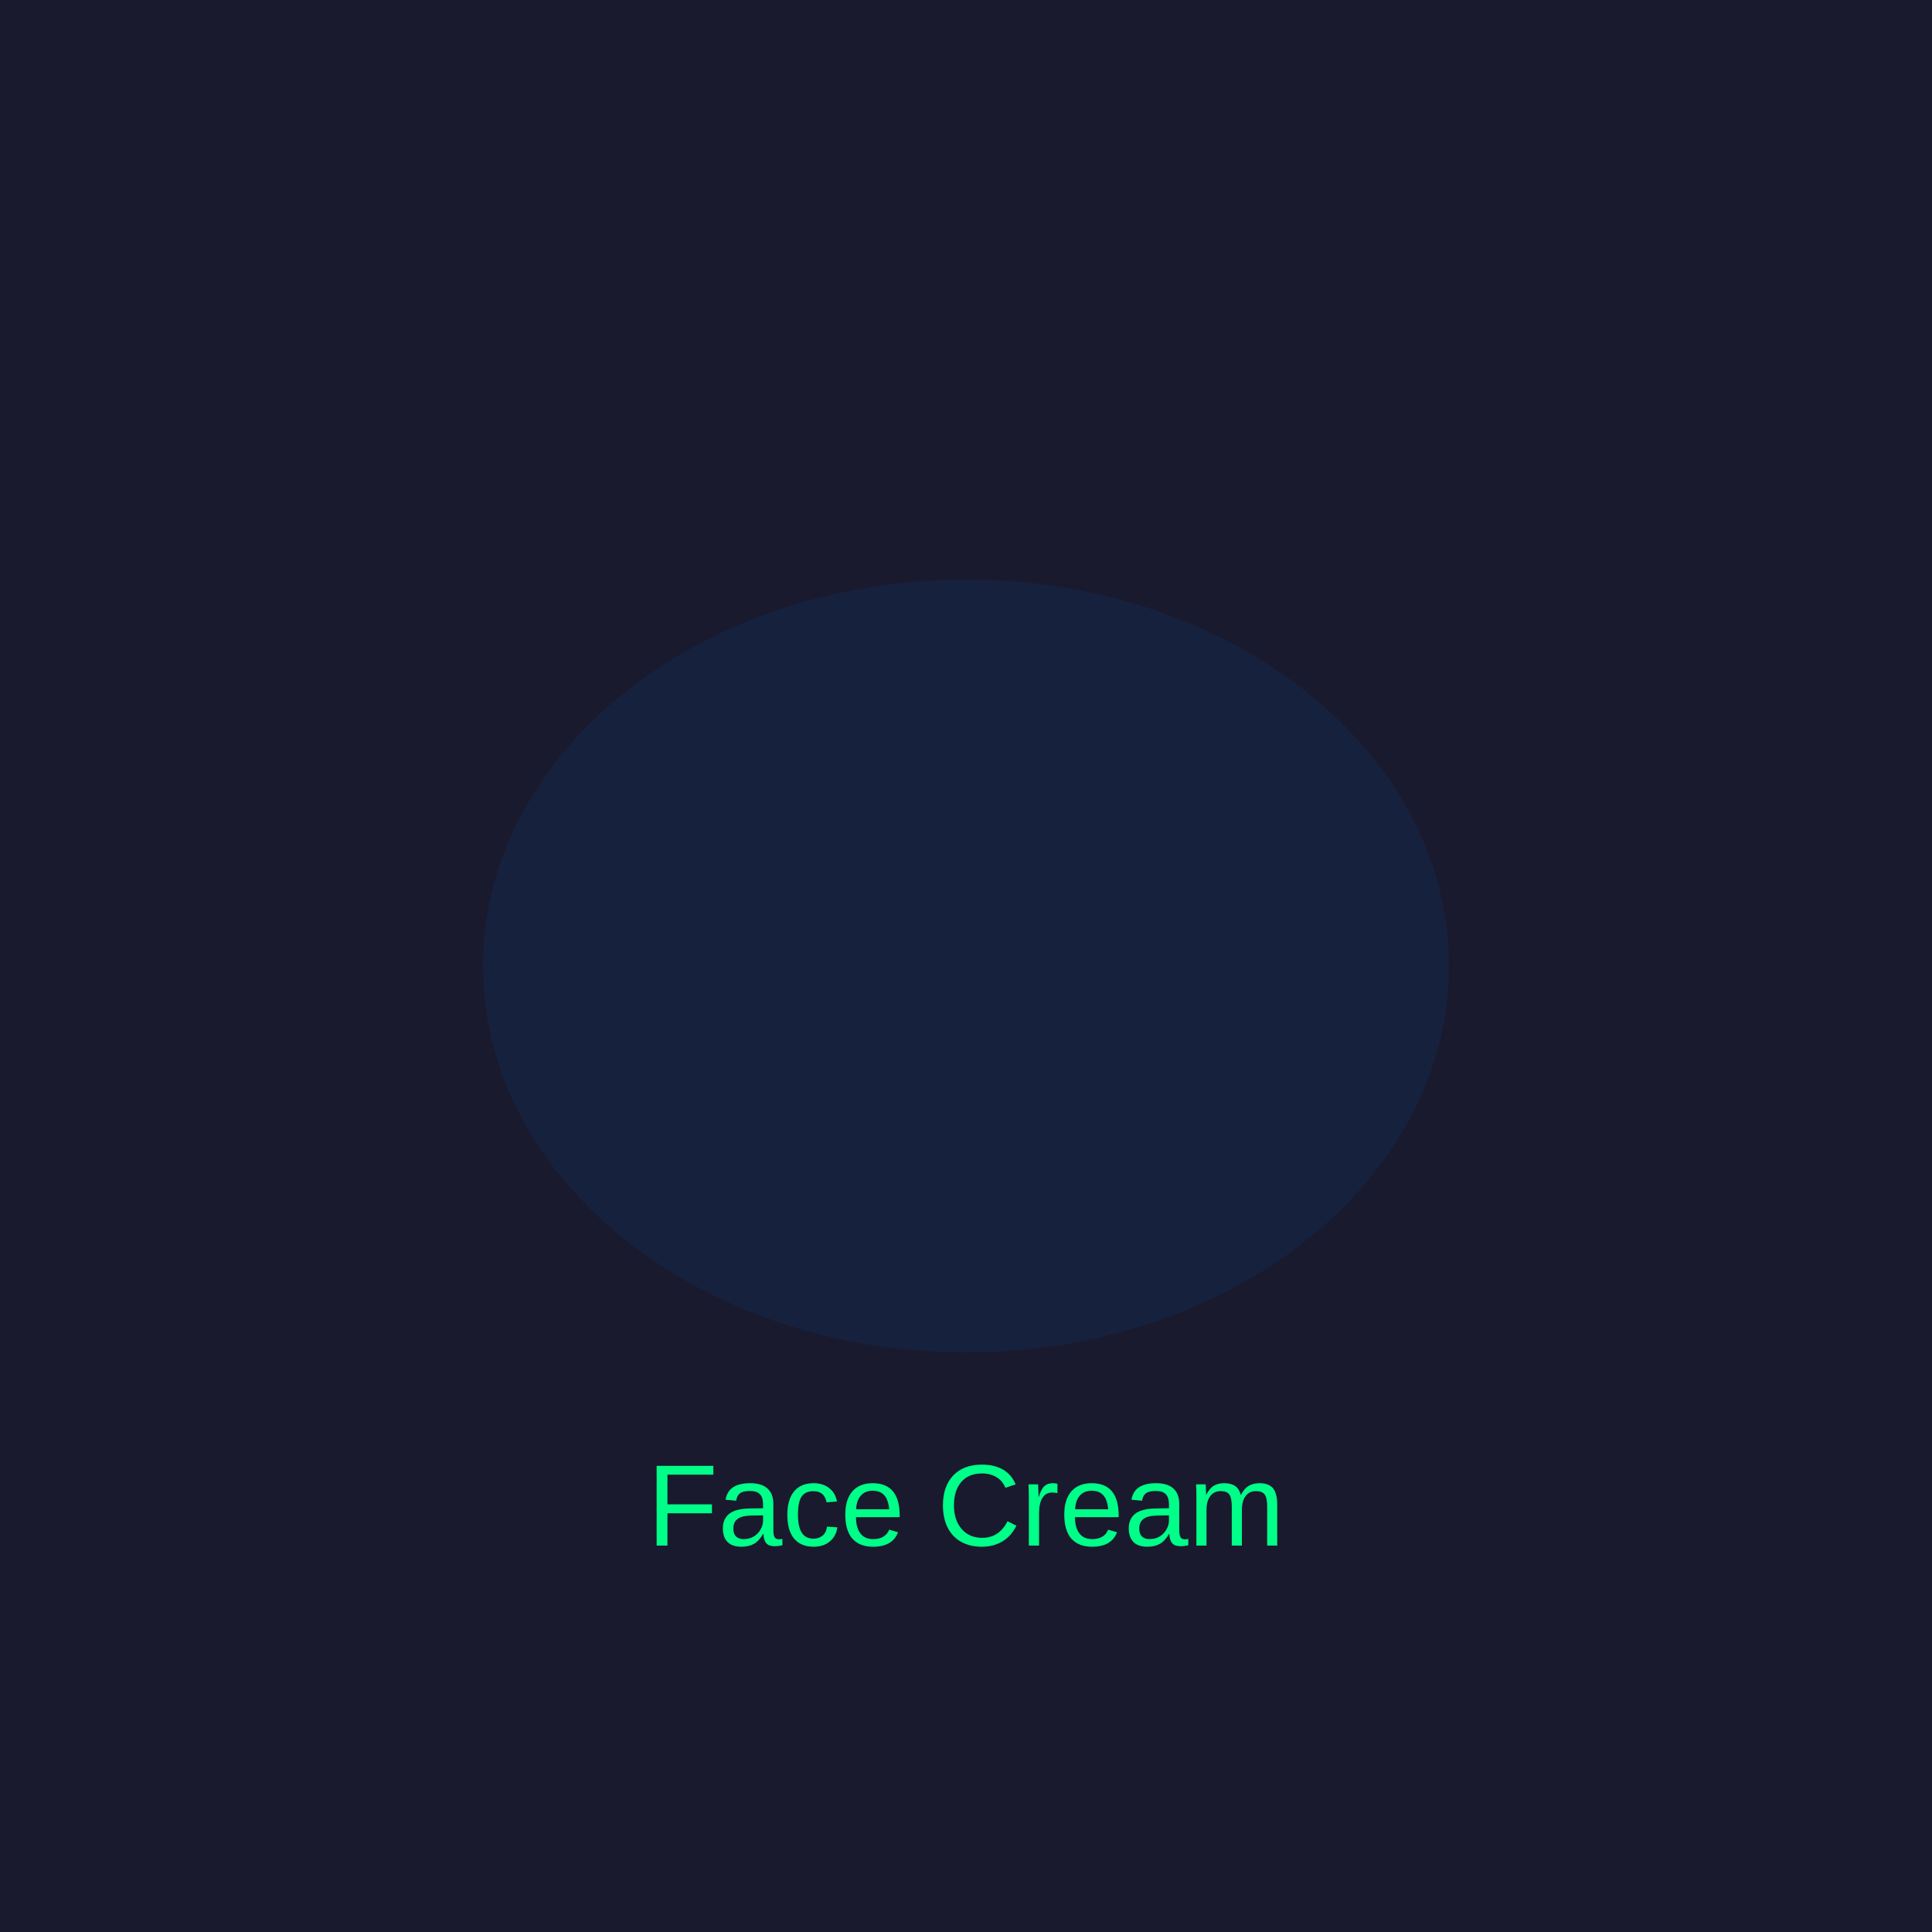
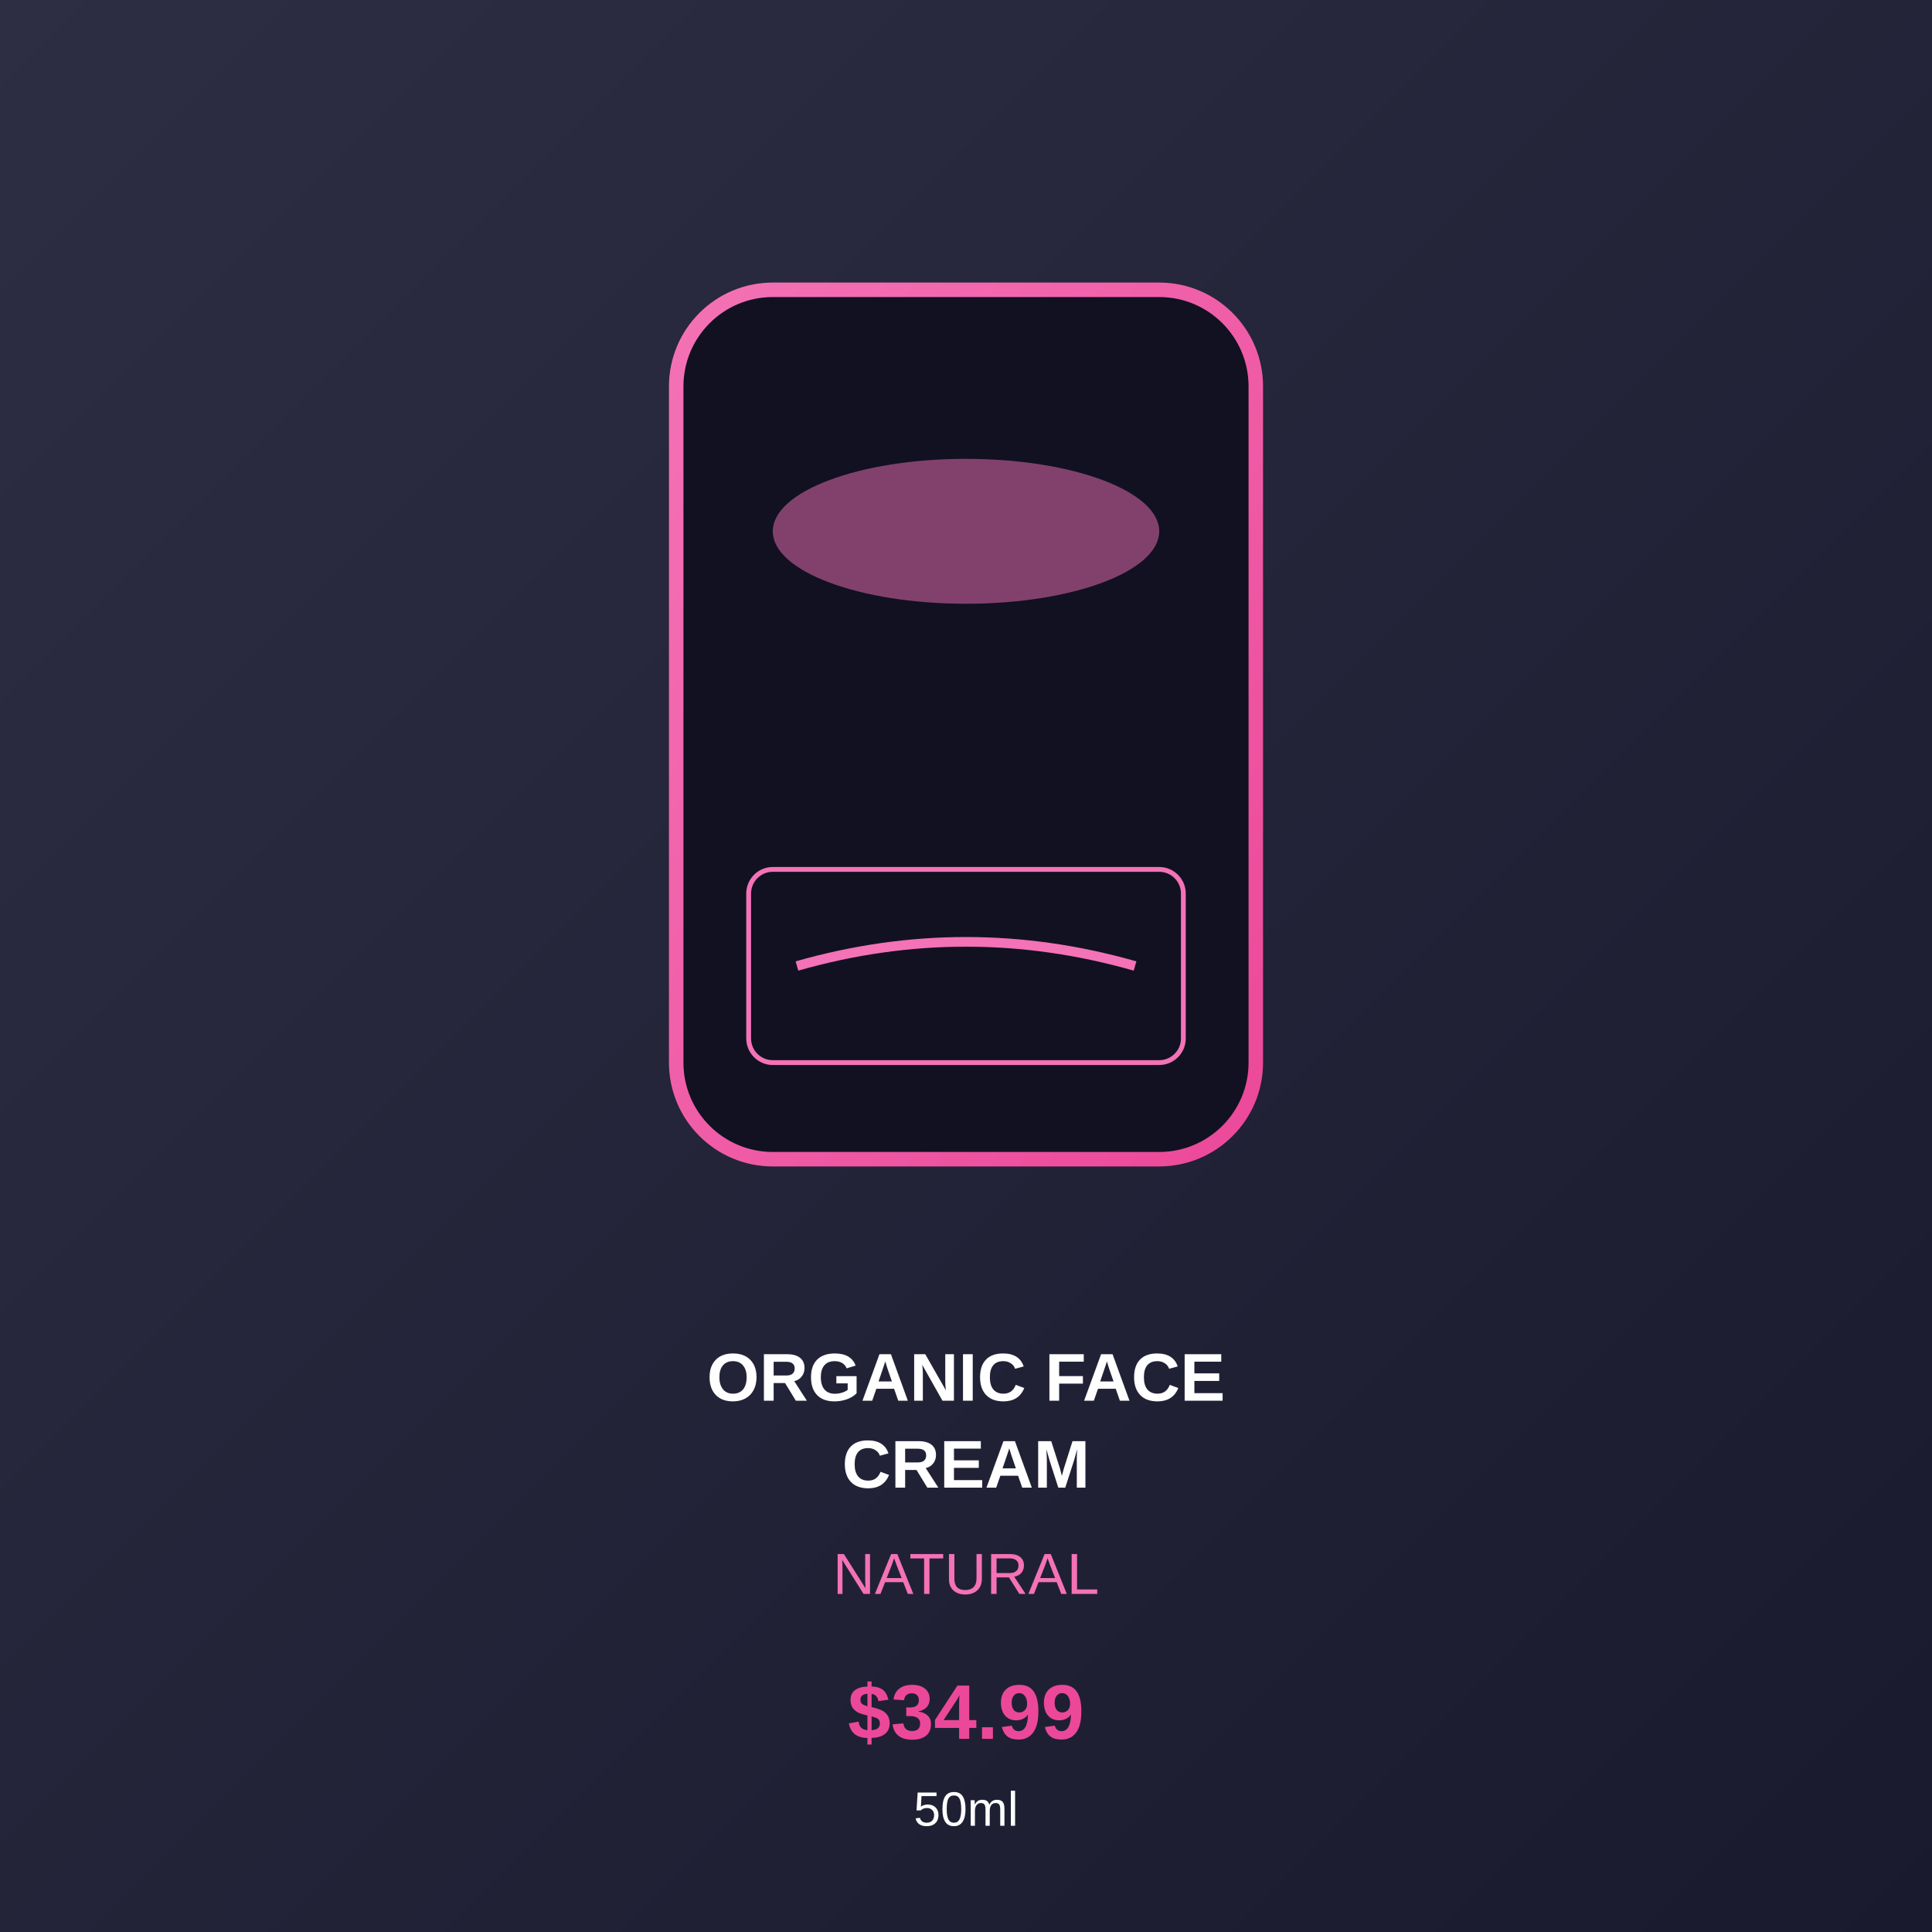
<svg xmlns="http://www.w3.org/2000/svg" viewBox="0 0 400 400">
-   <rect width="400" height="400" fill="#1a1a2e" />
-   <ellipse cx="200" cy="200" rx="100" ry="80" fill="#16213e" />
-   <text x="200" y="320" text-anchor="middle" font-family="Arial" font-size="24" fill="#00ff88">Face Cream</text>
+   <defs>
+     <linearGradient id="beautyGrad" x1="0%" y1="0%" x2="100%" y2="100%">
+       <stop offset="0%" style="stop-color:#2d2d44" />
+       <stop offset="100%" style="stop-color:#1a1a2e" />
+     </linearGradient>
+     <linearGradient id="glowPink" x1="0%" y1="0%" x2="100%" y2="100%">
+       <stop offset="0%" style="stop-color:#f472b6" />
+       <stop offset="100%" style="stop-color:#ec4899" />
+     </linearGradient>
+   </defs>
+   <rect width="400" height="400" fill="url(#beautyGrad)" />
+   <rect x="140" y="60" width="120" height="180" rx="20" fill="#111122" stroke="url(#glowPink)" stroke-width="3" />
+   <ellipse cx="200" cy="110" rx="40" ry="15" fill="#f472b6" opacity="0.5" />
+   <rect x="155" y="180" width="90" height="40" rx="5" fill="#111122" stroke="#f472b6" stroke-width="1" />
+   <path d="M165 200 Q200 190 235 200" stroke="#f472b6" stroke-width="2" fill="none" />
+   <text x="200" y="290" text-anchor="middle" font-family="Arial" font-size="14" fill="#ffffff" font-weight="bold">ORGANIC FACE</text>
+   <text x="200" y="308" text-anchor="middle" font-family="Arial" font-size="14" fill="#ffffff" font-weight="bold">CREAM</text>
+   <text x="200" y="330" text-anchor="middle" font-family="Arial" font-size="12" fill="#f472b6">NATURAL</text>
+   <text x="200" y="360" text-anchor="middle" font-family="Arial" font-size="16" fill="#ec4899" font-weight="bold">$34.99</text>
+   <text x="200" y="378" text-anchor="middle" font-family="Arial" font-size="10" fill="#ffffff">50ml</text>
</svg>
